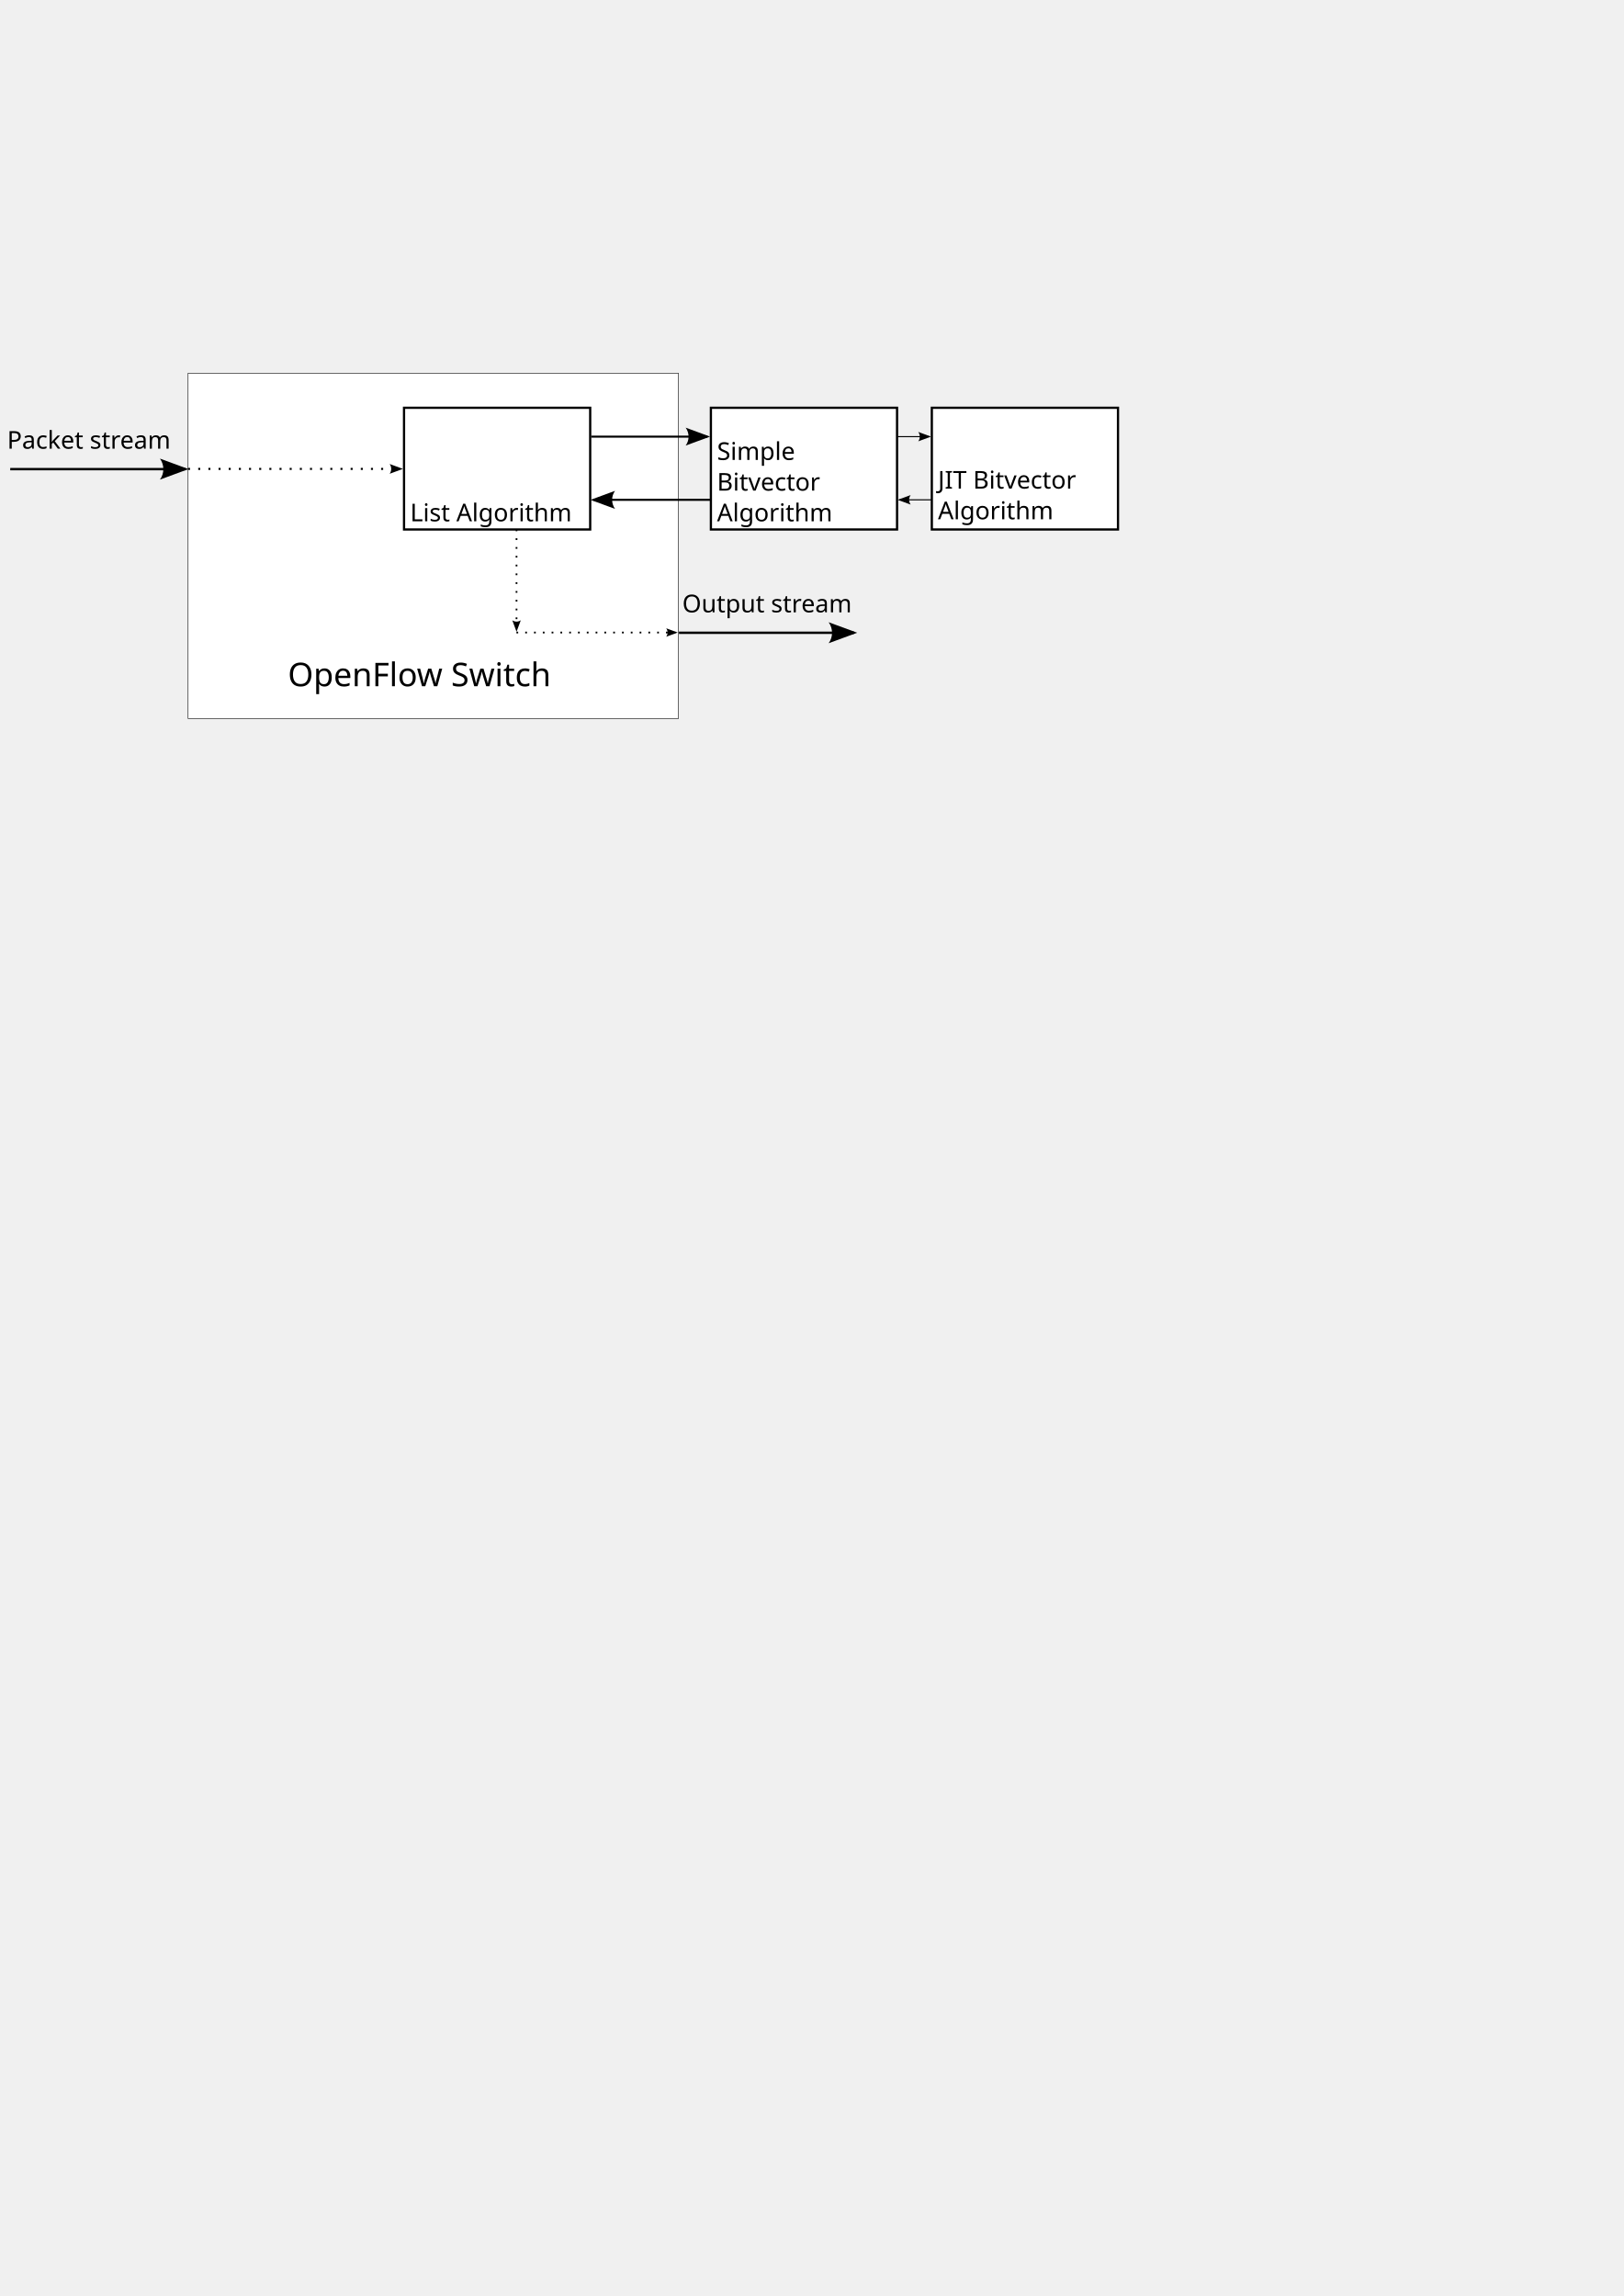
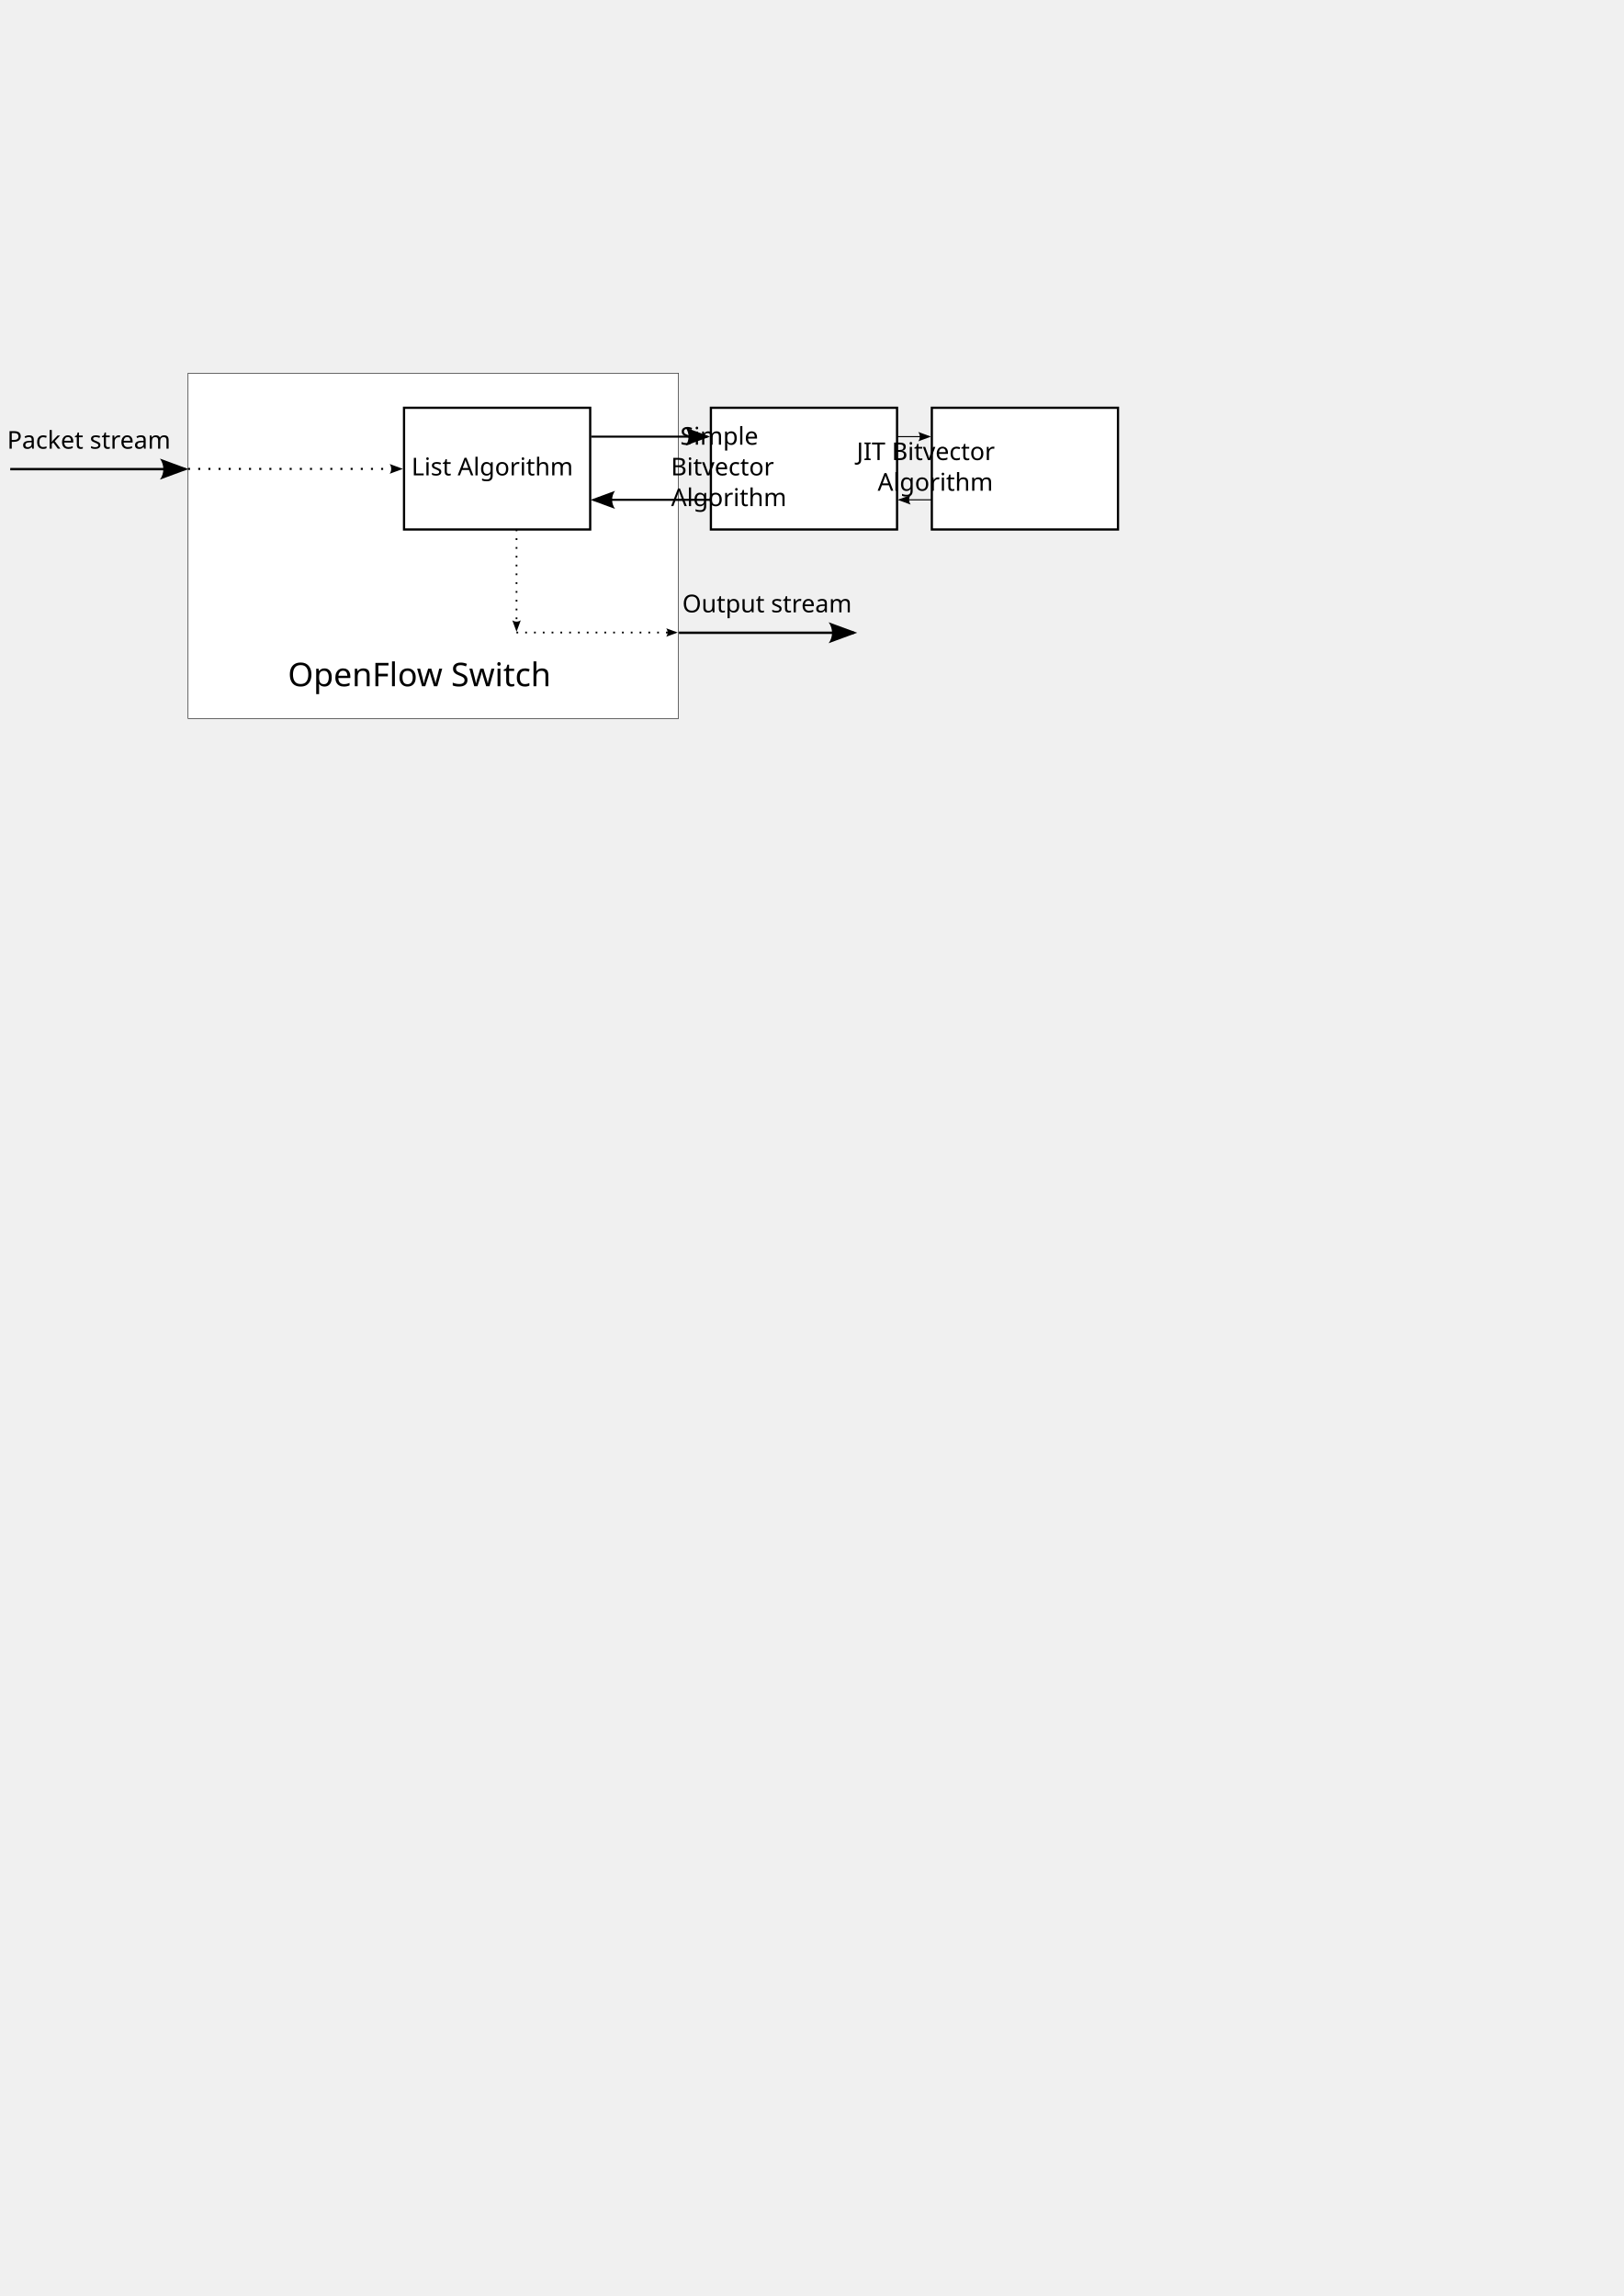
<svg xmlns="http://www.w3.org/2000/svg" width="210mm" height="297mm" id="svg2" version="1.1">
  <defs id="defs4">
    <marker orient="auto" refY="0.0" refX="0.0" id="Arrow2Mend" style="overflow:visible;">
      <path id="path3980" style="fill-rule:evenodd;stroke-width:0.625;stroke-linejoin:round;" d="M 8.719,4.034 L -2.207,0.016 L 8.719,-4.002 C 6.973,-1.63 6.983,1.616 8.719,4.034 z " transform="scale(0.6) rotate(180) translate(0,0)" />
    </marker>
    <marker orient="auto" refY="0.0" refX="0.0" id="Arrow2Lend" style="overflow:visible;">
      <path id="path3974" style="fill-rule:evenodd;stroke-width:0.625;stroke-linejoin:round;" d="M 8.719,4.034 L -2.207,0.016 L 8.719,-4.002 C 6.973,-1.63 6.983,1.616 8.719,4.034 z " transform="scale(1.1) rotate(180) translate(1,0)" />
    </marker>
    <marker orient="auto" refY="0.0" refX="0.0" id="Arrow1Lend" style="overflow:visible;">
      <path id="path3956" d="M 0.0,0.0 L 5.0,-5.0 L -12.5,0.0 L 5.0,5.0 L 0.0,0.0 z " style="fill-rule:evenodd;stroke:#000000;stroke-width:1.0pt;" transform="scale(0.8) rotate(180) translate(12.5,0)" />
    </marker>
  </defs>
  <g id="layer1">
    <rect style="fill:#ffffff;stroke:#000000;stroke-width:0.264;stroke-miterlimit:4;stroke-dasharray:none" id="rect2985" width="239.686" height="168.834" x="91.939" y="182.467" />
    <text xml:space="preserve" style="font-size:16px;font-style:normal;font-variant:normal;font-weight:normal;font-stretch:normal;line-height:125%;letter-spacing:0px;word-spacing:0px;fill:#000000;fill-opacity:1;stroke:none;font-family:Sans;-inkscape-font-specification:Clean" x="140.714" y="335.505" id="text2987">
      <tspan id="tspan2989" x="140.714" y="335.505">OpenFlow Switch</tspan>
    </text>
    <g id="g5005">
      <path id="path3767" d="m 5.005,229.362 85.597,0" style="fill:none;stroke:#000000;stroke-width:1.162;stroke-linecap:butt;stroke-linejoin:miter;stroke-miterlimit:4;stroke-opacity:1;stroke-dasharray:none;marker-mid:none;marker-end:url(#Arrow2Lend)" />
      <text id="text4761" y="219.362" x="3.5" style="font-size:12px;font-style:normal;font-variant:normal;font-weight:normal;font-stretch:normal;line-height:125%;letter-spacing:0px;word-spacing:0px;fill:#000000;fill-opacity:1;stroke:none;font-family:Sans;-inkscape-font-specification:Clean" xml:space="preserve">
        <tspan y="219.362" x="3.5" id="tspan4763">Packet stream</tspan>
      </text>
    </g>
-     <g id="g4771">
-       <rect y="199.362" x="197.5" height="59.5" width="91" id="rect4765" style="fill:#ffffff;stroke:#000000;stroke-width:1.094;stroke-miterlimit:4;stroke-dasharray:none" />
-       <text id="text4767" y="254.862" x="200.5" style="font-size:12px;font-style:normal;font-variant:normal;font-weight:normal;font-stretch:normal;line-height:125%;letter-spacing:0px;word-spacing:0px;fill:#000000;fill-opacity:1;stroke:none;font-family:Sans;-inkscape-font-specification:Clean" xml:space="preserve">
-         <tspan y="254.862" x="200.5" id="tspan4769">List Algorithm</tspan>
-       </text>
-     </g>
-     <g id="g5016">
-       <rect style="fill:#ffffff;stroke:#000000;stroke-width:1.094;stroke-miterlimit:4;stroke-dasharray:none" id="rect4778" width="91" height="59.5" x="347.5" y="199.362" />
-       <text xml:space="preserve" style="font-size:12px;font-style:normal;font-variant:normal;font-weight:normal;font-stretch:normal;line-height:125%;letter-spacing:0px;word-spacing:0px;fill:#000000;fill-opacity:1;stroke:none;font-family:Sans;-inkscape-font-specification:Clean" x="350.5" y="224.862" id="text4780">
-         <tspan id="tspan4782" x="350.5" y="224.862">Simple </tspan>
-         <tspan x="350.5" y="239.862" id="tspan4794">Bitvector</tspan>
-         <tspan x="350.5" y="254.862" id="tspan4792">Algorithm</tspan>
-       </text>
-     </g>
-     <g id="g5010">
-       <rect y="199.362" x="455.5" height="59.5" width="91" id="rect4786" style="fill:#ffffff;stroke:#000000;stroke-width:1.094;stroke-miterlimit:4;stroke-dasharray:none" />
-       <text id="text4788" y="238.862" x="458.5" style="font-size:12px;font-style:normal;font-variant:normal;font-weight:normal;font-stretch:normal;line-height:125%;letter-spacing:0px;word-spacing:0px;fill:#000000;fill-opacity:1;stroke:none;font-family:Sans;-inkscape-font-specification:Clean" xml:space="preserve">
-         <tspan y="238.862" x="458.5" id="tspan4796">JIT Bitvector </tspan>
-         <tspan y="253.862" x="458.5" id="tspan4798">Algorithm</tspan>
-       </text>
-     </g>
+     <rect style="fill:#ffffff;stroke:#000000;stroke-width:1.094;stroke-miterlimit:4;stroke-dasharray:none" id="rect4765" width="91" height="59.5" x="197.5" y="199.362" />
+     <text xml:space="preserve" style="font-size:12px;font-style:normal;font-variant:normal;font-weight:normal;font-stretch:normal;line-height:125%;letter-spacing:0px;word-spacing:0px;fill:#000000;fill-opacity:1;stroke:none;font-family:Sans;-inkscape-font-specification:Clean" x="201.135" y="232.423" id="text4767">
+       <tspan id="tspan4769" x="201.135" y="232.423">List Algorithm</tspan>
+     </text>
+     <rect y="199.362" x="347.5" height="59.5" width="91" id="rect4778" style="fill:#ffffff;stroke:#000000;stroke-width:1.094;stroke-miterlimit:4;stroke-dasharray:none" />
+     <text id="text4780" y="217.423" x="392.906" style="font-size:12px;font-style:normal;font-variant:normal;font-weight:normal;font-stretch:normal;line-height:125%;letter-spacing:0px;word-spacing:0px;fill:#000000;fill-opacity:1;stroke:none;font-family:Sans;-inkscape-font-specification:Clean" xml:space="preserve">
+       <tspan y="217.423" x="364.075" id="tspan4782" style="text-anchor:middle;text-align:center">Simple </tspan>
+       <tspan id="tspan4794" y="232.423" x="364.075" style="text-anchor:middle;text-align:center">Bitvector</tspan>
+       <tspan id="tspan4792" y="247.423" x="364.075" style="text-anchor:middle;text-align:center">Algorithm</tspan>
+     </text>
+     <rect style="fill:#ffffff;stroke:#000000;stroke-width:1.094;stroke-miterlimit:4;stroke-dasharray:none" id="rect4786" width="91" height="59.5" x="455.5" y="199.362" />
+     <text xml:space="preserve" style="font-size:12px;font-style:normal;font-variant:normal;font-weight:normal;font-stretch:normal;line-height:125%;letter-spacing:0px;word-spacing:0px;fill:#000000;fill-opacity:1;stroke:none;font-family:Sans;-inkscape-font-specification:Clean" x="501.621" y="224.923" id="text4788">
+       <tspan id="tspan4796" x="465.018" y="224.923" style="text-anchor:middle;text-align:center">JIT Bitvector </tspan>
+       <tspan id="tspan4798" x="465.018" y="239.923" style="text-anchor:middle;text-align:center">Algorithm</tspan>
+     </text>
    <path id="path4997" d="m 289,213.478 56.767,0" style="fill:none;stroke:#000000;stroke-width:0.992px;stroke-linecap:butt;stroke-linejoin:miter;stroke-opacity:1;marker-end:url(#Arrow2Lend)" />
    <path style="fill:none;stroke:#000000;stroke-width:0.999px;stroke-linecap:butt;stroke-linejoin:miter;stroke-opacity:1;marker-end:url(#Arrow2Lend)" d="m 347.487,244.362 -57.513,0" id="path4999" />
    <path style="fill:none;stroke:#000000;stroke-width:0.52px;stroke-linecap:butt;stroke-linejoin:miter;stroke-opacity:1;marker-end:url(#Arrow2Lend)" d="m 438.811,213.478 15.609,0" id="path5001" />
    <path id="path5003" d="m 455.487,244.362 -15.956,0" style="fill:none;stroke:#000000;stroke-width:0.526px;stroke-linecap:butt;stroke-linejoin:miter;stroke-opacity:1;marker-end:url(#Arrow2Lend)" />
    <path style="fill:none;stroke:#000000;stroke-width:0.993;stroke-linecap:butt;stroke-linejoin:miter;stroke-miterlimit:4;stroke-opacity:1;stroke-dasharray:0.993, 3.974;stroke-dashoffset:0;marker-end:url(#Arrow2Mend)" d="m 91.924,229.246 103.729,0" id="path5023" />
    <path id="path5213" d="m 252.439,309.246 77.714,0" style="fill:none;stroke:#000000;stroke-width:0.86;stroke-linecap:butt;stroke-linejoin:miter;stroke-miterlimit:4;stroke-opacity:1;stroke-dasharray:0.86, 3.44;stroke-dashoffset:0;marker-end:url(#Arrow2Mend)" />
    <path style="fill:none;stroke:#000000;stroke-width:0.86;stroke-linecap:butt;stroke-linejoin:miter;stroke-miterlimit:4;stroke-opacity:1;stroke-dasharray:0.86,3.44;stroke-dashoffset:0;marker-end:url(#Arrow2Mend)" d="m 252.486,258.847 0,48.893" id="path5215" />
    <g id="g5217" transform="translate(326.875,80)">
      <path style="fill:none;stroke:#000000;stroke-width:1.162;stroke-linecap:butt;stroke-linejoin:miter;stroke-miterlimit:4;stroke-opacity:1;stroke-dasharray:none;marker-mid:none;marker-end:url(#Arrow2Lend)" d="m 5.005,229.362 85.597,0" id="path5219" />
      <text xml:space="preserve" style="font-size:12px;font-style:normal;font-variant:normal;font-weight:normal;font-stretch:normal;line-height:125%;letter-spacing:0px;word-spacing:0px;fill:#000000;fill-opacity:1;stroke:none;font-family:Sans;-inkscape-font-specification:Clean" x="3.5" y="219.362" id="text5221">
        <tspan id="tspan5223" x="3.5" y="219.362"> Output stream</tspan>
      </text>
    </g>
  </g>
</svg>
